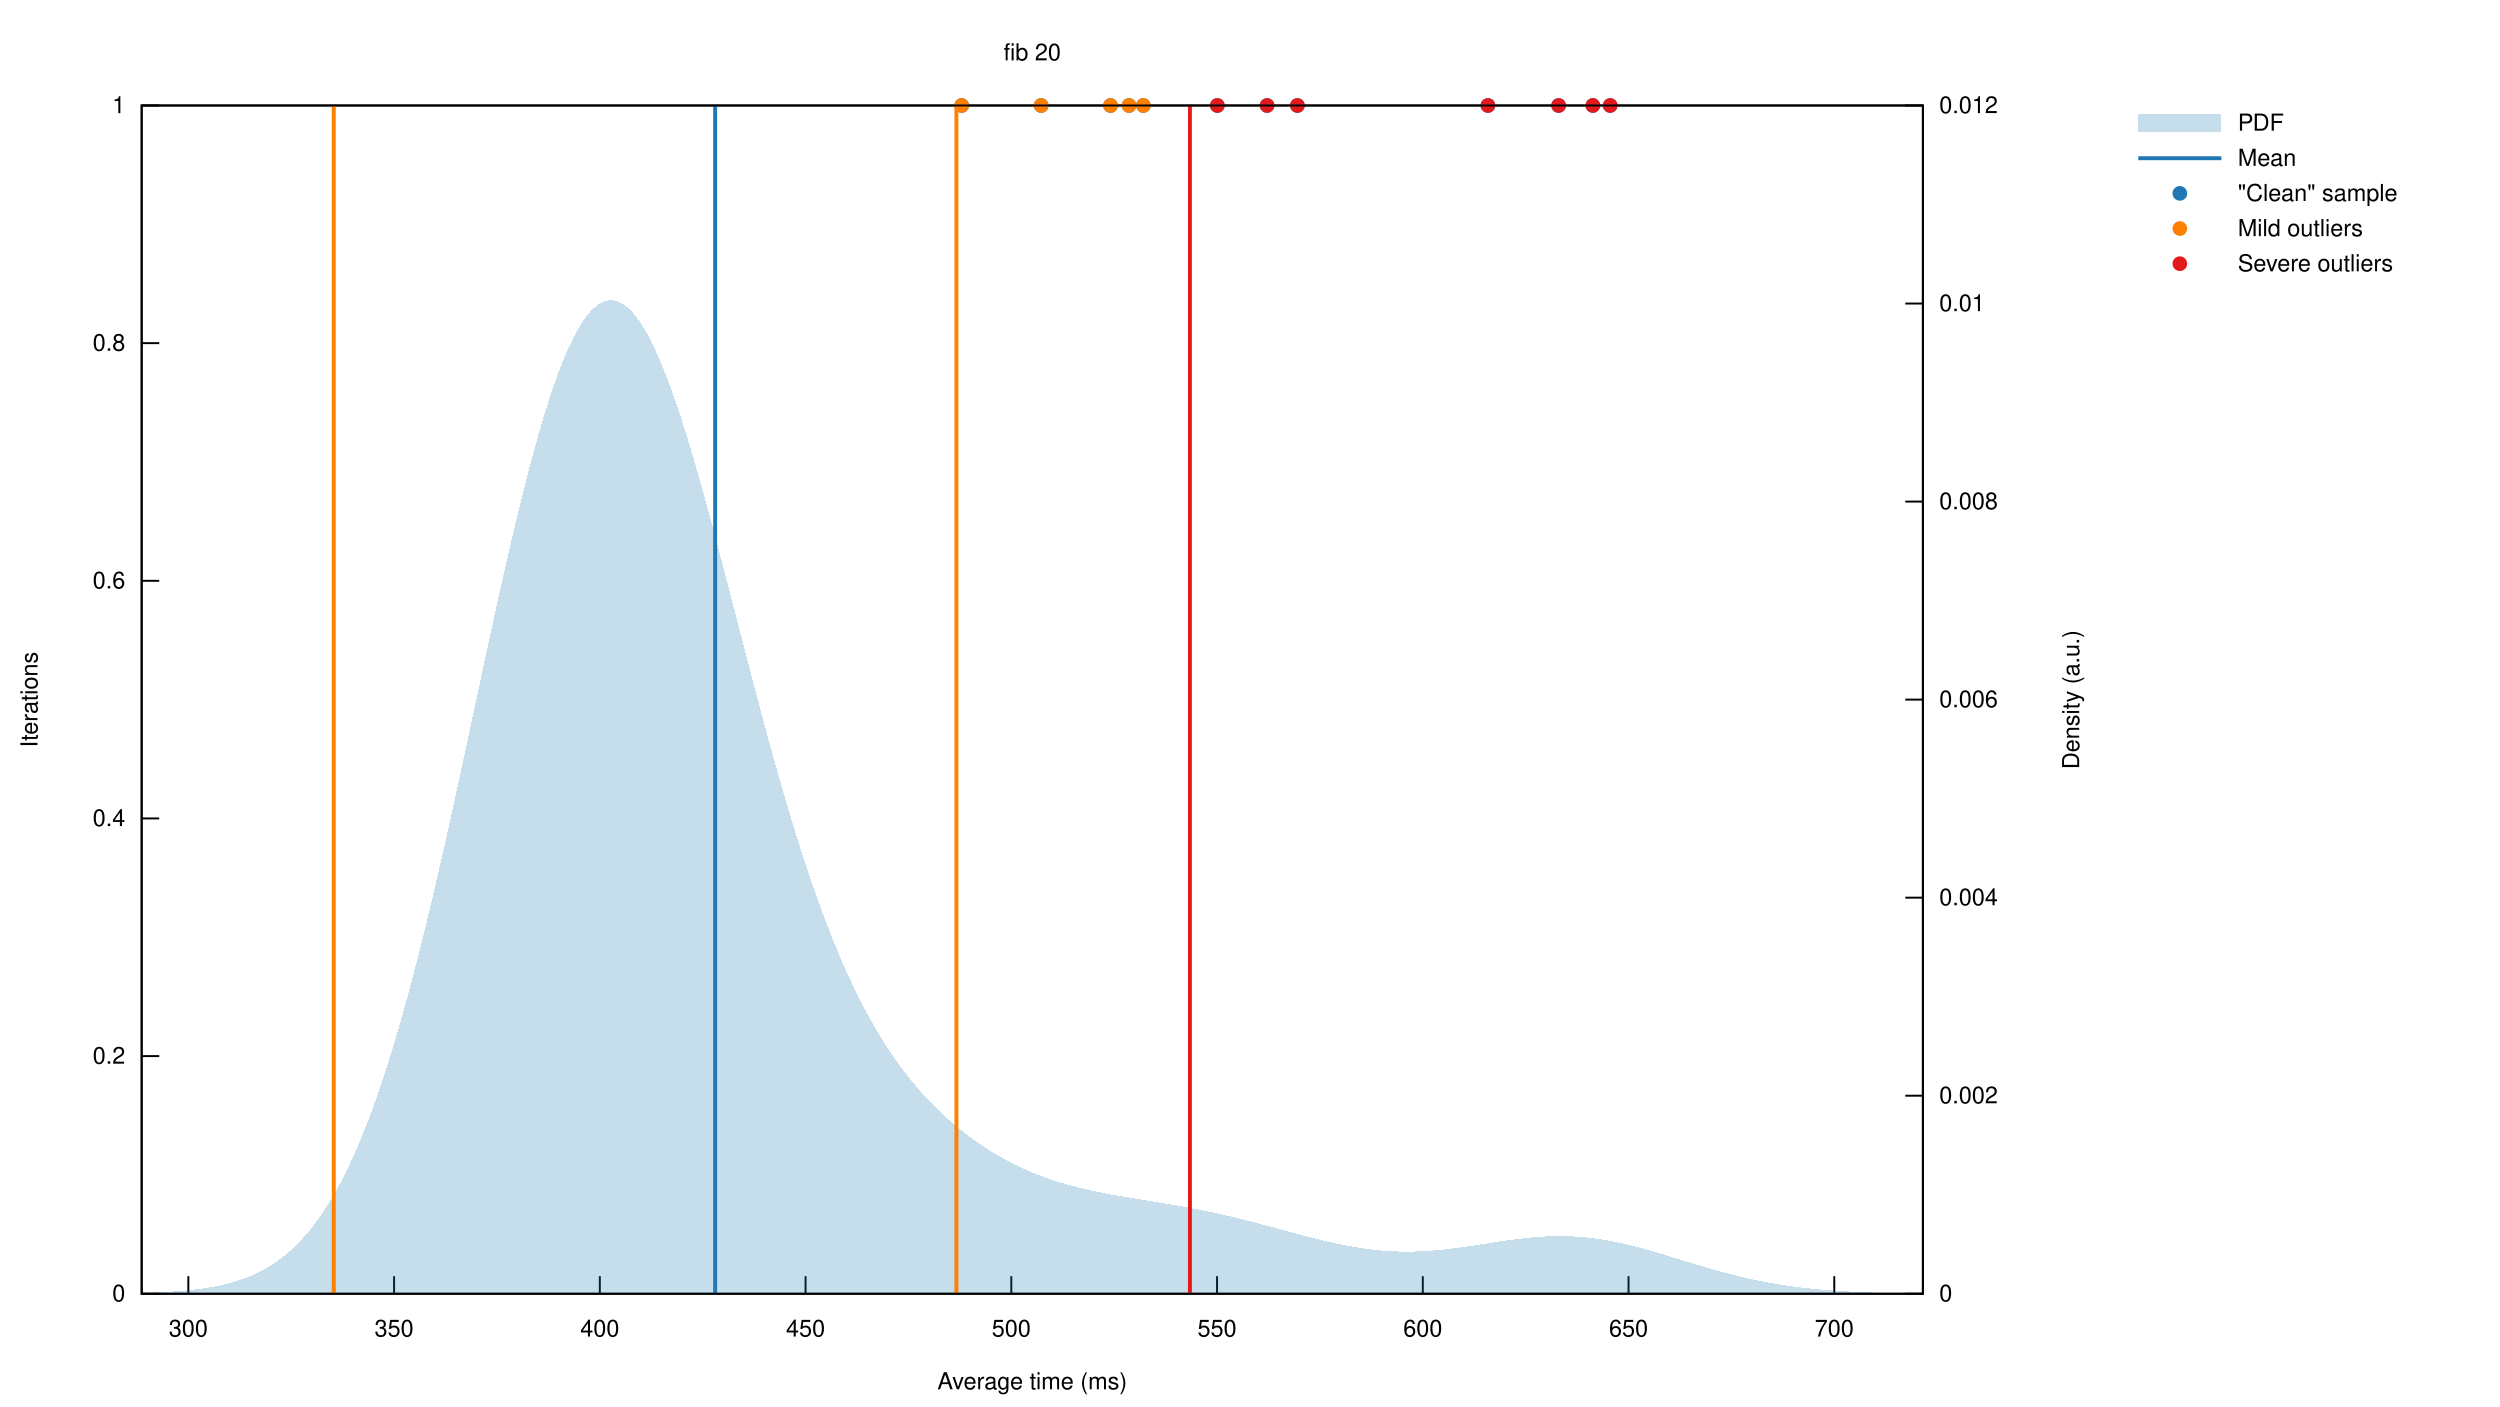
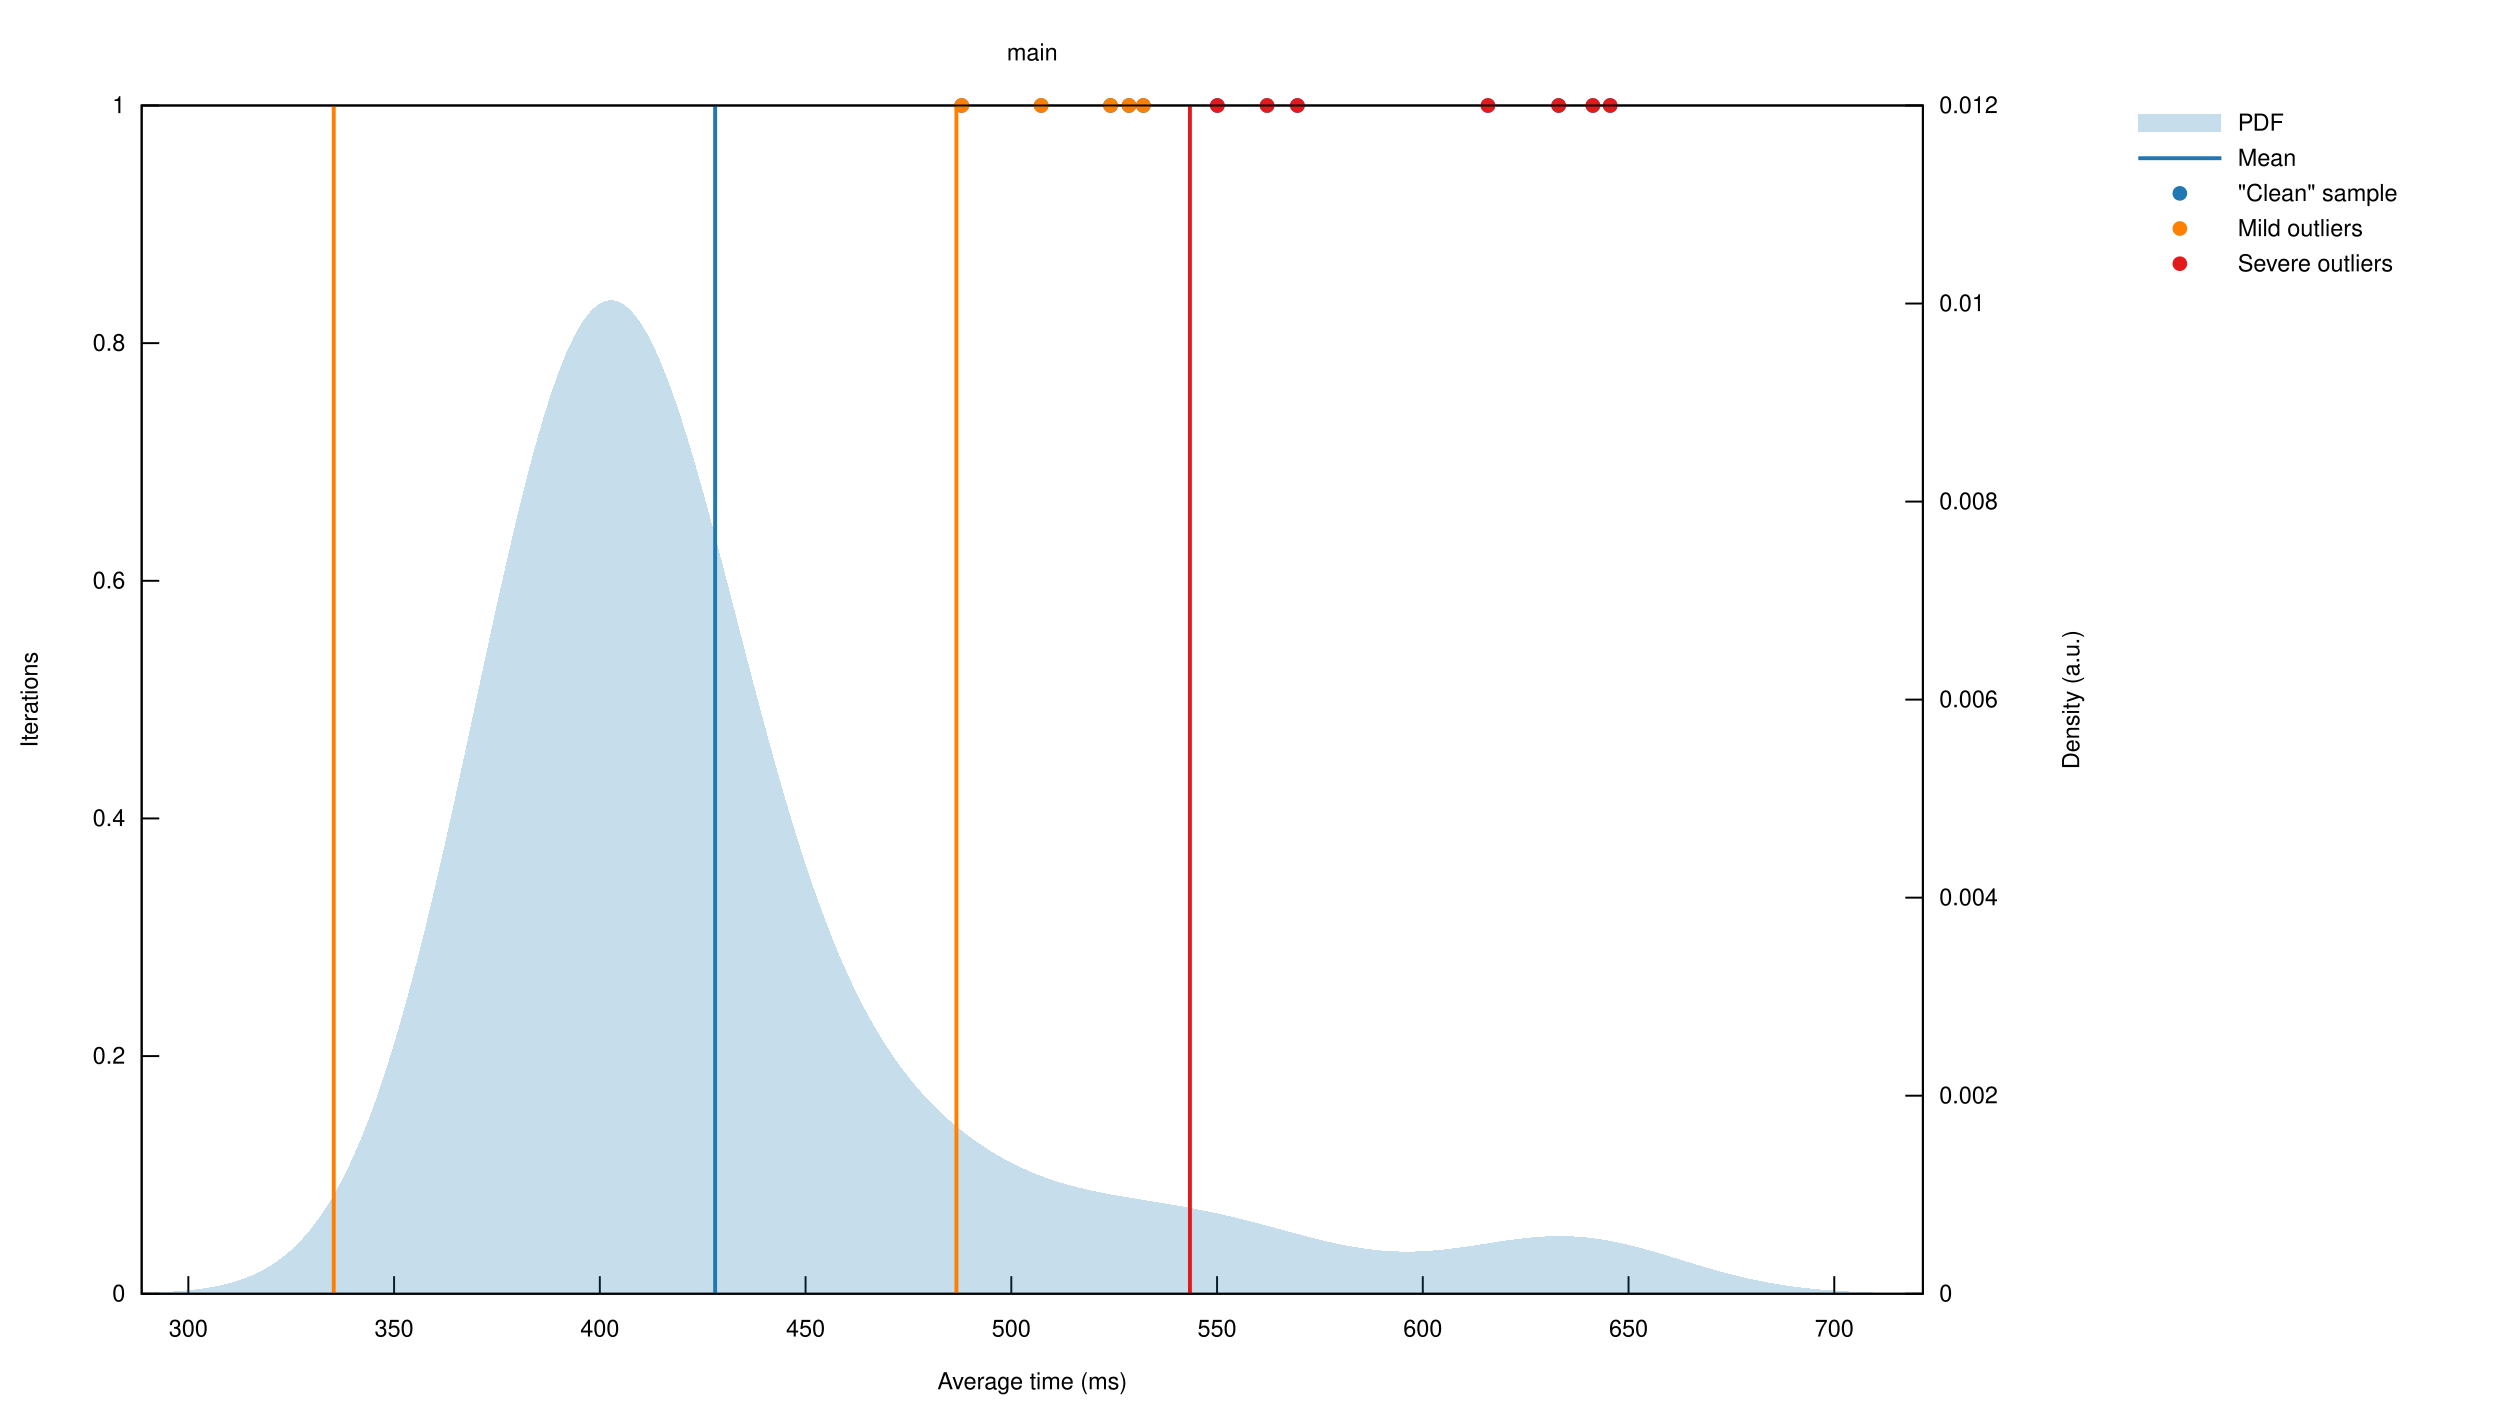
<svg xmlns="http://www.w3.org/2000/svg" xmlns:xlink="http://www.w3.org/1999/xlink" viewBox="0 0 1280 720">
  <g id="gnuplot_canvas">
    <rect x="0" y="0" width="1280" height="720" fill="none" />
    <defs>
      <circle id="gpDot" r="0.5" stroke-width="0.5" stroke="currentColor" />
      <path id="gpPt0" stroke-width="0.222" stroke="currentColor" d="M-1,0 h2 M0,-1 v2" />
      <path id="gpPt1" stroke-width="0.222" stroke="currentColor" d="M-1,-1 L1,1 M1,-1 L-1,1" />
      <path id="gpPt2" stroke-width="0.222" stroke="currentColor" d="M-1,0 L1,0 M0,-1 L0,1 M-1,-1 L1,1 M-1,1 L1,-1" />
      <rect id="gpPt3" stroke-width="0.222" stroke="currentColor" x="-1" y="-1" width="2" height="2" />
      <rect id="gpPt4" stroke-width="0.222" stroke="currentColor" fill="currentColor" x="-1" y="-1" width="2" height="2" />
      <circle id="gpPt5" stroke-width="0.222" stroke="currentColor" cx="0" cy="0" r="1" />
      <use xlink:href="#gpPt5" id="gpPt6" fill="currentColor" stroke="none" />
      <path id="gpPt7" stroke-width="0.222" stroke="currentColor" d="M0,-1.33 L-1.33,0.67 L1.33,0.67 z" />
      <use xlink:href="#gpPt7" id="gpPt8" fill="currentColor" stroke="none" />
      <use xlink:href="#gpPt7" id="gpPt9" stroke="currentColor" transform="rotate(180)" />
      <use xlink:href="#gpPt9" id="gpPt10" fill="currentColor" stroke="none" />
      <use xlink:href="#gpPt3" id="gpPt11" stroke="currentColor" transform="rotate(45)" />
      <use xlink:href="#gpPt11" id="gpPt12" fill="currentColor" stroke="none" />
      <path id="gpPt13" stroke-width="0.222" stroke="currentColor" d="M0,1.330 L1.265,0.411 L0.782,-1.067 L-0.782,-1.076 L-1.265,0.411 z" />
      <use xlink:href="#gpPt13" id="gpPt14" fill="currentColor" stroke="none" />
      <filter id="textbox" filterUnits="objectBoundingBox" x="0" y="0" height="1" width="1">
        <feFlood flood-color="white" flood-opacity="1" result="bgnd" />
        <feComposite in="SourceGraphic" in2="bgnd" operator="atop" />
      </filter>
      <filter id="greybox" filterUnits="objectBoundingBox" x="0" y="0" height="1" width="1">
        <feFlood flood-color="lightgrey" flood-opacity="1" result="grey" />
        <feComposite in="SourceGraphic" in2="grey" operator="atop" />
      </filter>
    </defs>
    <g fill="none" color="white" stroke="currentColor" stroke-width="1.00" stroke-linecap="butt" stroke-linejoin="miter">
</g>
    <g fill="none" color="black" stroke="currentColor" stroke-width="1.00" stroke-linecap="butt" stroke-linejoin="miter">
      <path stroke="black" d="M72.53,662.40 L81.53,662.40  " />
      <g transform="translate(64.14,666.30)" stroke="none" fill="black" font-family="Helvetica" font-size="12.00" text-anchor="end">
        <text>
          <tspan font-family="Helvetica"> 0</tspan>
        </text>
      </g>
    </g>
    <g fill="none" color="black" stroke="currentColor" stroke-width="1.00" stroke-linecap="butt" stroke-linejoin="miter">
      <path stroke="black" d="M72.53,540.72 L81.53,540.72  " />
      <g transform="translate(64.14,544.62)" stroke="none" fill="black" font-family="Helvetica" font-size="12.00" text-anchor="end">
        <text>
          <tspan font-family="Helvetica"> 0.2</tspan>
        </text>
      </g>
    </g>
    <g fill="none" color="black" stroke="currentColor" stroke-width="1.00" stroke-linecap="butt" stroke-linejoin="miter">
      <path stroke="black" d="M72.53,419.04 L81.53,419.04  " />
      <g transform="translate(64.14,422.94)" stroke="none" fill="black" font-family="Helvetica" font-size="12.00" text-anchor="end">
        <text>
          <tspan font-family="Helvetica"> 0.4</tspan>
        </text>
      </g>
    </g>
    <g fill="none" color="black" stroke="currentColor" stroke-width="1.00" stroke-linecap="butt" stroke-linejoin="miter">
      <path stroke="black" d="M72.53,297.37 L81.53,297.37  " />
      <g transform="translate(64.14,301.27)" stroke="none" fill="black" font-family="Helvetica" font-size="12.00" text-anchor="end">
        <text>
          <tspan font-family="Helvetica"> 0.6</tspan>
        </text>
      </g>
    </g>
    <g fill="none" color="black" stroke="currentColor" stroke-width="1.00" stroke-linecap="butt" stroke-linejoin="miter">
      <path stroke="black" d="M72.53,175.69 L81.53,175.69  " />
      <g transform="translate(64.14,179.59)" stroke="none" fill="black" font-family="Helvetica" font-size="12.00" text-anchor="end">
        <text>
          <tspan font-family="Helvetica"> 0.8</tspan>
        </text>
      </g>
    </g>
    <g fill="none" color="black" stroke="currentColor" stroke-width="1.00" stroke-linecap="butt" stroke-linejoin="miter">
      <path stroke="black" d="M72.53,54.01 L81.53,54.01  " />
      <g transform="translate(64.14,57.91)" stroke="none" fill="black" font-family="Helvetica" font-size="12.00" text-anchor="end">
        <text>
          <tspan font-family="Helvetica"> 1</tspan>
        </text>
      </g>
    </g>
    <g fill="none" color="black" stroke="currentColor" stroke-width="1.00" stroke-linecap="butt" stroke-linejoin="miter">
      <path stroke="black" d="M96.43,662.40 L96.43,653.40  " />
      <g transform="translate(96.43,684.30)" stroke="none" fill="black" font-family="Helvetica" font-size="12.00" text-anchor="middle">
        <text>
          <tspan font-family="Helvetica"> 300</tspan>
        </text>
      </g>
    </g>
    <g fill="none" color="black" stroke="currentColor" stroke-width="1.00" stroke-linecap="butt" stroke-linejoin="miter">
      <path stroke="black" d="M201.77,662.40 L201.77,653.40  " />
      <g transform="translate(201.77,684.30)" stroke="none" fill="black" font-family="Helvetica" font-size="12.00" text-anchor="middle">
        <text>
          <tspan font-family="Helvetica"> 350</tspan>
        </text>
      </g>
    </g>
    <g fill="none" color="black" stroke="currentColor" stroke-width="1.00" stroke-linecap="butt" stroke-linejoin="miter">
      <path stroke="black" d="M307.11,662.40 L307.11,653.40  " />
      <g transform="translate(307.11,684.30)" stroke="none" fill="black" font-family="Helvetica" font-size="12.00" text-anchor="middle">
        <text>
          <tspan font-family="Helvetica"> 400</tspan>
        </text>
      </g>
    </g>
    <g fill="none" color="black" stroke="currentColor" stroke-width="1.00" stroke-linecap="butt" stroke-linejoin="miter">
      <path stroke="black" d="M412.45,662.40 L412.45,653.40  " />
      <g transform="translate(412.45,684.30)" stroke="none" fill="black" font-family="Helvetica" font-size="12.00" text-anchor="middle">
        <text>
          <tspan font-family="Helvetica"> 450</tspan>
        </text>
      </g>
    </g>
    <g fill="none" color="black" stroke="currentColor" stroke-width="1.00" stroke-linecap="butt" stroke-linejoin="miter">
      <path stroke="black" d="M517.79,662.40 L517.79,653.40  " />
      <g transform="translate(517.79,684.30)" stroke="none" fill="black" font-family="Helvetica" font-size="12.00" text-anchor="middle">
        <text>
          <tspan font-family="Helvetica"> 500</tspan>
        </text>
      </g>
    </g>
    <g fill="none" color="black" stroke="currentColor" stroke-width="1.00" stroke-linecap="butt" stroke-linejoin="miter">
      <path stroke="black" d="M623.13,662.40 L623.13,653.40  " />
      <g transform="translate(623.13,684.30)" stroke="none" fill="black" font-family="Helvetica" font-size="12.00" text-anchor="middle">
        <text>
          <tspan font-family="Helvetica"> 550</tspan>
        </text>
      </g>
    </g>
    <g fill="none" color="black" stroke="currentColor" stroke-width="1.00" stroke-linecap="butt" stroke-linejoin="miter">
      <path stroke="black" d="M728.47,662.40 L728.47,653.40  " />
      <g transform="translate(728.47,684.30)" stroke="none" fill="black" font-family="Helvetica" font-size="12.00" text-anchor="middle">
        <text>
          <tspan font-family="Helvetica"> 600</tspan>
        </text>
      </g>
    </g>
    <g fill="none" color="black" stroke="currentColor" stroke-width="1.00" stroke-linecap="butt" stroke-linejoin="miter">
      <path stroke="black" d="M833.81,662.40 L833.81,653.40  " />
      <g transform="translate(833.81,684.30)" stroke="none" fill="black" font-family="Helvetica" font-size="12.00" text-anchor="middle">
        <text>
          <tspan font-family="Helvetica"> 650</tspan>
        </text>
      </g>
    </g>
    <g fill="none" color="black" stroke="currentColor" stroke-width="1.00" stroke-linecap="butt" stroke-linejoin="miter">
      <path stroke="black" d="M939.15,662.40 L939.15,653.40  " />
      <g transform="translate(939.15,684.30)" stroke="none" fill="black" font-family="Helvetica" font-size="12.00" text-anchor="middle">
        <text>
          <tspan font-family="Helvetica"> 700</tspan>
        </text>
      </g>
    </g>
    <g fill="none" color="black" stroke="currentColor" stroke-width="1.00" stroke-linecap="butt" stroke-linejoin="miter">
      <path stroke="black" d="M984.51,662.40 L975.51,662.40  " />
      <g transform="translate(992.90,666.30)" stroke="none" fill="black" font-family="Helvetica" font-size="12.00" text-anchor="start">
        <text>
          <tspan font-family="Helvetica"> 0</tspan>
        </text>
      </g>
    </g>
    <g fill="none" color="black" stroke="currentColor" stroke-width="1.00" stroke-linecap="butt" stroke-linejoin="miter">
      <path stroke="black" d="M984.51,561.00 L975.51,561.00  " />
      <g transform="translate(992.90,564.90)" stroke="none" fill="black" font-family="Helvetica" font-size="12.00" text-anchor="start">
        <text>
          <tspan font-family="Helvetica"> 0.002</tspan>
        </text>
      </g>
    </g>
    <g fill="none" color="black" stroke="currentColor" stroke-width="1.00" stroke-linecap="butt" stroke-linejoin="miter">
      <path stroke="black" d="M984.51,459.60 L975.51,459.60  " />
      <g transform="translate(992.90,463.50)" stroke="none" fill="black" font-family="Helvetica" font-size="12.00" text-anchor="start">
        <text>
          <tspan font-family="Helvetica"> 0.004</tspan>
        </text>
      </g>
    </g>
    <g fill="none" color="black" stroke="currentColor" stroke-width="1.00" stroke-linecap="butt" stroke-linejoin="miter">
      <path stroke="black" d="M984.51,358.20 L975.51,358.20  " />
      <g transform="translate(992.90,362.10)" stroke="none" fill="black" font-family="Helvetica" font-size="12.00" text-anchor="start">
        <text>
          <tspan font-family="Helvetica"> 0.006</tspan>
        </text>
      </g>
    </g>
    <g fill="none" color="black" stroke="currentColor" stroke-width="1.00" stroke-linecap="butt" stroke-linejoin="miter">
      <path stroke="black" d="M984.51,256.81 L975.51,256.81  " />
      <g transform="translate(992.90,260.71)" stroke="none" fill="black" font-family="Helvetica" font-size="12.00" text-anchor="start">
        <text>
          <tspan font-family="Helvetica"> 0.008</tspan>
        </text>
      </g>
    </g>
    <g fill="none" color="black" stroke="currentColor" stroke-width="1.00" stroke-linecap="butt" stroke-linejoin="miter">
      <path stroke="black" d="M984.51,155.41 L975.51,155.41  " />
      <g transform="translate(992.90,159.31)" stroke="none" fill="black" font-family="Helvetica" font-size="12.00" text-anchor="start">
        <text>
          <tspan font-family="Helvetica"> 0.01</tspan>
        </text>
      </g>
    </g>
    <g fill="none" color="black" stroke="currentColor" stroke-width="1.00" stroke-linecap="butt" stroke-linejoin="miter">
      <path stroke="black" d="M984.51,54.01 L975.51,54.01  " />
      <g transform="translate(992.90,57.91)" stroke="none" fill="black" font-family="Helvetica" font-size="12.00" text-anchor="start">
        <text>
          <tspan font-family="Helvetica"> 0.012</tspan>
        </text>
      </g>
    </g>
    <g fill="none" color="black" stroke="currentColor" stroke-width="1.00" stroke-linecap="butt" stroke-linejoin="miter">
</g>
    <g fill="none" color="black" stroke="currentColor" stroke-width="1.00" stroke-linecap="butt" stroke-linejoin="miter">
      <path stroke="black" d="M72.53,54.01 L72.53,662.40 L984.51,662.40 L984.51,54.01 L72.53,54.01 Z  " />
    </g>
    <g fill="none" color="black" stroke="currentColor" stroke-width="1.00" stroke-linecap="butt" stroke-linejoin="miter">
      <g transform="translate(19.18,358.21) rotate(270)" stroke="none" fill="black" font-family="Helvetica" font-size="12.00" text-anchor="middle">
        <text>
          <tspan font-family="Helvetica">Iterations</tspan>
        </text>
      </g>
    </g>
    <g fill="none" color="black" stroke="currentColor" stroke-width="1.00" stroke-linecap="butt" stroke-linejoin="miter">
      <g transform="translate(1064.53,358.21) rotate(270)" stroke="none" fill="black" font-family="Helvetica" font-size="12.00" text-anchor="middle">
        <text>
          <tspan font-family="Helvetica">Density (a.u.)</tspan>
        </text>
      </g>
    </g>
    <g fill="none" color="black" stroke="currentColor" stroke-width="1.00" stroke-linecap="butt" stroke-linejoin="miter">
      <g transform="translate(528.52,711.30)" stroke="none" fill="black" font-family="Helvetica" font-size="12.00" text-anchor="middle">
        <text>
          <tspan font-family="Helvetica">Average time (ms)</tspan>
        </text>
      </g>
    </g>
    <g fill="none" color="black" stroke="currentColor" stroke-width="1.00" stroke-linecap="butt" stroke-linejoin="miter">
</g>
    <g id="gnuplot_plot_1">
      <g fill="none" color="black" stroke="currentColor" stroke-width="1.00" stroke-linecap="butt" stroke-linejoin="miter">
        <g transform="translate(1145.75,66.91)" stroke="none" fill="black" font-family="Helvetica" font-size="12.00" text-anchor="start">
          <text>
            <tspan font-family="Helvetica">PDF</tspan>
          </text>
        </g>
      </g>
      <g fill="none" color="black" stroke="currentColor" stroke-width="1.00" stroke-linecap="butt" stroke-linejoin="miter">
        <g stroke="none" shape-rendering="crispEdges">
          <polygon fill="rgb( 31, 120, 180)" fill-opacity="0.25" points="1094.80,67.51 1137.36,67.51 1137.36,58.51 1094.80,58.51 " />
          <polygon fill="rgb( 31, 120, 180)" fill-opacity="0.25" points="72.53,661.97 74.36,661.92 76.19,661.86 78.01,661.80 79.84,661.72 81.67,661.64 83.50,661.56 85.32,661.46 87.15,661.35 88.98,661.23 90.81,661.10 92.63,660.96 94.46,660.80 96.29,660.63 98.12,660.44 99.94,660.23 101.77,660.00 103.60,659.76 105.43,659.48 107.25,659.19 109.08,658.87 110.91,658.51 112.74,658.13 114.57,657.72 116.39,657.27 118.22,656.78 120.05,656.25 121.88,655.68 123.70,655.07 125.53,654.40 127.36,653.68 129.19,652.91 131.01,652.08 132.84,651.19 134.67,650.23 136.50,649.21 138.32,648.11 140.15,646.93 141.98,645.68 143.81,644.34 145.63,642.91 147.46,641.39 149.29,639.77 151.12,638.05 152.95,636.22 154.77,634.29 156.60,632.24 158.43,630.07 160.26,627.77 162.08,625.35 163.91,622.80 165.74,620.11 167.57,617.28 169.39,614.31 171.22,611.18 173.05,607.91 174.88,604.48 176.70,600.89 178.53,597.14 180.36,593.22 182.19,589.13 184.01,584.87 185.84,580.44 187.67,575.83 189.50,571.05 191.32,566.09 193.15,560.95 194.98,555.63 196.81,550.14 198.64,544.46 200.46,538.61 202.29,532.58 204.12,526.37 205.95,519.99 207.77,513.45 209.60,506.74 211.43,499.86 213.26,492.83 215.08,485.65 216.91,478.32 218.74,470.85 220.57,463.24 222.39,455.51 224.22,447.65 226.05,439.69 227.88,431.62 229.70,423.46 231.53,415.22 233.36,406.90 235.19,398.52 237.02,390.09 238.84,381.62 240.67,373.12 242.50,364.60 244.33,356.08 246.15,347.57 247.98,339.08 249.81,330.62 251.64,322.22 253.46,313.87 255.29,305.60 257.12,297.43 258.95,289.35 260.77,281.39 262.60,273.56 264.43,265.88 266.26,258.35 268.08,251.00 269.91,243.83 271.74,236.85 273.57,230.09 275.40,223.55 277.22,217.24 279.05,211.18 280.88,205.37 282.71,199.83 284.53,194.57 286.36,189.59 288.19,184.91 290.02,180.53 291.84,176.47 293.67,172.72 295.50,169.29 297.33,166.20 299.15,163.44 300.98,161.02 302.81,158.94 304.64,157.20 306.46,155.82 308.29,154.78 310.12,154.09 311.95,153.75 313.78,153.76 315.60,154.12 317.43,154.81 319.26,155.85 321.09,157.22 322.91,158.93 324.74,160.96 326.57,163.31 328.40,165.97 330.22,168.94 332.05,172.20 333.88,175.76 335.71,179.59 337.53,183.70 339.36,188.06 341.19,192.68 343.02,197.53 344.84,202.61 346.67,207.91 348.50,213.41 350.33,219.11 352.16,224.98 353.98,231.02 355.81,237.22 357.64,243.56 359.47,250.02 361.29,256.60 363.12,263.29 364.95,270.07 366.78,276.92 368.60,283.84 370.43,290.82 372.26,297.83 374.09,304.88 375.91,311.94 377.74,319.01 379.57,326.07 381.40,333.12 383.22,340.14 385.05,347.13 386.88,354.08 388.71,360.97 390.54,367.79 392.36,374.55 394.19,381.24 396.02,387.83 397.85,394.34 399.67,400.75 401.50,407.06 403.33,413.26 405.16,419.34 406.98,425.32 408.81,431.17 410.64,436.90 412.47,442.50 414.29,447.98 416.12,453.33 417.95,458.55 419.78,463.63 421.60,468.59 423.43,473.41 425.26,478.10 427.09,482.67 428.91,487.10 430.74,491.40 432.57,495.58 434.40,499.63 436.23,503.56 438.05,507.37 439.88,511.06 441.71,514.63 443.54,518.09 445.36,521.44 447.19,524.68 449.02,527.82 450.85,530.85 452.67,533.79 454.50,536.63 456.33,539.38 458.16,542.04 459.98,544.61 461.81,547.10 463.64,549.51 465.47,551.84 467.29,554.10 469.12,556.29 470.95,558.41 472.78,560.46 474.61,562.45 476.43,564.37 478.26,566.24 480.09,568.05 481.92,569.81 483.74,571.51 485.57,573.16 487.40,574.76 489.23,576.31 491.05,577.82 492.88,579.28 494.71,580.70 496.54,582.08 498.36,583.41 500.19,584.71 502.02,585.96 503.85,587.18 505.67,588.36 507.50,589.51 509.33,590.62 511.16,591.69 512.99,592.73 514.81,593.73 516.64,594.71 518.47,595.65 520.30,596.56 522.12,597.43 523.95,598.28 525.78,599.10 527.61,599.89 529.43,600.65 531.26,601.38 533.09,602.08 534.92,602.76 536.74,603.41 538.57,604.04 540.40,604.64 542.23,605.22 544.05,605.78 545.88,606.32 547.71,606.83 549.54,607.32 551.37,607.80 553.19,608.25 555.02,608.69 556.85,609.12 558.68,609.52 560.50,609.92 562.33,610.30 564.16,610.66 565.99,611.02 567.81,611.37 569.64,611.70 571.47,612.03 573.30,612.35 575.12,612.66 576.95,612.97 578.78,613.28 580.61,613.58 582.43,613.88 584.26,614.17 586.09,614.47 587.92,614.76 589.75,615.06 591.57,615.35 593.40,615.65 595.23,615.95 597.06,616.26 598.88,616.57 600.71,616.88 602.54,617.20 604.37,617.52 606.19,617.86 608.02,618.19 609.85,618.54 611.68,618.89 613.50,619.24 615.33,619.61 617.16,619.98 618.99,620.36 620.81,620.75 622.64,621.15 624.47,621.55 626.30,621.96 628.13,622.39 629.95,622.81 631.78,623.25 633.61,623.69 635.44,624.14 637.26,624.60 639.09,625.06 640.92,625.53 642.75,626.00 644.57,626.48 646.40,626.96 648.23,627.45 650.06,627.94 651.88,628.43 653.71,628.92 655.54,629.42 657.37,629.91 659.19,630.41 661.02,630.90 662.85,631.39 664.68,631.88 666.50,632.37 668.33,632.85 670.16,633.32 671.99,633.79 673.82,634.25 675.64,634.70 677.47,635.14 679.30,635.57 681.13,635.99 682.95,636.40 684.78,636.79 686.61,637.17 688.44,637.54 690.26,637.89 692.09,638.22 693.92,638.54 695.75,638.83 697.57,639.11 699.40,639.37 701.23,639.61 703.06,639.83 704.88,640.03 706.71,640.20 708.54,640.36 710.37,640.49 712.20,640.60 714.02,640.69 715.85,640.76 717.68,640.80 719.51,640.82 721.33,640.82 723.16,640.80 724.99,640.76 726.82,640.69 728.64,640.61 730.47,640.50 732.30,640.38 734.13,640.24 735.95,640.08 737.78,639.90 739.61,639.71 741.44,639.50 743.26,639.28 745.09,639.05 746.92,638.81 748.75,638.55 750.58,638.29 752.40,638.02 754.23,637.74 756.06,637.46 757.89,637.18 759.71,636.89 761.54,636.60 763.37,636.31 765.20,636.03 767.02,635.75 768.85,635.48 770.68,635.21 772.51,634.95 774.33,634.70 776.16,634.46 777.99,634.24 779.82,634.02 781.64,633.83 783.47,633.64 785.30,633.48 787.13,633.33 788.96,633.21 790.78,633.10 792.61,633.02 794.44,632.95 796.27,632.91 798.09,632.89 799.92,632.90 801.75,632.93 803.58,632.98 805.40,633.06 807.23,633.16 809.06,633.29 810.89,633.44 812.71,633.62 814.54,633.82 816.37,634.05 818.20,634.30 820.02,634.58 821.85,634.87 823.68,635.19 825.51,635.54 827.34,635.90 829.16,636.28 830.99,636.68 832.82,637.11 834.65,637.54 836.47,638.00 838.30,638.47 840.13,638.95 841.96,639.45 843.78,639.96 845.61,640.48 847.44,641.01 849.27,641.55 851.09,642.09 852.92,642.64 854.75,643.20 856.58,643.76 858.40,644.32 860.23,644.88 862.06,645.45 863.89,646.01 865.72,646.57 867.54,647.12 869.37,647.68 871.20,648.23 873.03,648.77 874.85,649.30 876.68,649.83 878.51,650.35 880.34,650.86 882.16,651.36 883.99,651.85 885.82,652.32 887.65,652.79 889.47,653.25 891.30,653.69 893.13,654.12 894.96,654.54 896.78,654.94 898.61,655.33 900.44,655.71 902.27,656.08 904.09,656.43 905.92,656.77 907.75,657.09 909.58,657.40 911.41,657.70 913.23,657.99 915.06,658.26 916.89,658.52 918.72,658.77 920.54,659.00 922.37,659.23 924.20,659.44 926.03,659.64 927.85,659.83 929.68,660.01 931.51,660.18 933.34,660.34 935.16,660.49 936.99,660.63 938.82,660.77 940.65,660.89 942.47,661.01 944.30,661.12 946.13,661.22 947.96,661.31 949.79,661.40 951.61,661.48 953.44,661.56 955.27,661.63 957.10,661.70 958.92,661.76 960.75,661.81 962.58,661.87 964.41,661.91 966.23,661.96 968.06,662.00 969.89,662.04 971.72,662.07 973.54,662.10 975.37,662.13 977.20,662.16 979.03,662.18 980.85,662.20 982.68,662.22 984.51,662.24 984.51,662.40 982.68,662.40 980.85,662.40 979.03,662.40 977.20,662.40 975.37,662.40 973.54,662.40 971.72,662.40 969.89,662.40 968.06,662.40 966.23,662.40 964.41,662.40 962.58,662.40 960.75,662.40 958.92,662.40 957.10,662.40 955.27,662.40 953.44,662.40 951.61,662.40 949.79,662.40 947.96,662.40 946.13,662.40 944.30,662.40 942.47,662.40 940.65,662.40 938.82,662.40 936.99,662.40 935.16,662.40 933.34,662.40 931.51,662.40 929.68,662.40 927.85,662.40 926.03,662.40 924.20,662.40 922.37,662.40 920.54,662.40 918.72,662.40 916.89,662.40 915.06,662.40 913.23,662.40 911.41,662.40 909.58,662.40 907.75,662.40 905.92,662.40 904.09,662.40 902.27,662.40 900.44,662.40 898.61,662.40 896.78,662.40 894.96,662.40 893.13,662.40 891.30,662.40 889.47,662.40 887.65,662.40 885.82,662.40 883.99,662.40 882.16,662.40 880.34,662.40 878.51,662.40 876.68,662.40 874.85,662.40 873.03,662.40 871.20,662.40 869.37,662.40 867.54,662.40 865.72,662.40 863.89,662.40 862.06,662.40 860.23,662.40 858.40,662.40 856.58,662.40 854.75,662.40 852.92,662.40 851.09,662.40 849.27,662.40 847.44,662.40 845.61,662.40 843.78,662.40 841.96,662.40 840.13,662.40 838.30,662.40 836.47,662.40 834.65,662.40 832.82,662.40 830.99,662.40 829.16,662.40 827.34,662.40 825.51,662.40 823.68,662.40 821.85,662.40 820.02,662.40 818.20,662.40 816.37,662.40 814.54,662.40 812.71,662.40 810.89,662.40 809.06,662.40 807.23,662.40 805.40,662.40 803.58,662.40 801.75,662.40 799.92,662.40 798.09,662.40 796.27,662.40 794.44,662.40 792.61,662.40 790.78,662.40 788.96,662.40 787.13,662.40 785.30,662.40 783.47,662.40 781.64,662.40 779.82,662.40 777.99,662.40 776.16,662.40 774.33,662.40 772.51,662.40 770.68,662.40 768.85,662.40 767.02,662.40 765.20,662.40 763.37,662.40 761.54,662.40 759.71,662.40 757.89,662.40 756.06,662.40 754.23,662.40 752.40,662.40 750.58,662.40 748.75,662.40 746.92,662.40 745.09,662.40 743.26,662.40 741.44,662.40 739.61,662.40 737.78,662.40 735.95,662.40 734.13,662.40 732.30,662.40 730.47,662.40 728.64,662.40 726.82,662.40 724.99,662.40 723.16,662.40 721.33,662.40 719.51,662.40 717.68,662.40 715.85,662.40 714.02,662.40 712.20,662.40 710.37,662.40 708.54,662.40 706.71,662.40 704.88,662.40 703.06,662.40 701.23,662.40 699.40,662.40 697.57,662.40 695.75,662.40 693.92,662.40 692.09,662.40 690.26,662.40 688.44,662.40 686.61,662.40 684.78,662.40 682.95,662.40 681.13,662.40 679.30,662.40 677.47,662.40 675.64,662.40 673.82,662.40 671.99,662.40 670.16,662.40 668.33,662.40 666.50,662.40 664.68,662.40 662.85,662.40 661.02,662.40 659.19,662.40 657.37,662.40 655.54,662.40 653.71,662.40 651.88,662.40 650.06,662.40 648.23,662.40 646.40,662.40 644.57,662.40 642.75,662.40 640.92,662.40 639.09,662.40 637.26,662.40 635.44,662.40 633.61,662.40 631.78,662.40 629.95,662.40 628.13,662.40 626.30,662.40 624.47,662.40 622.64,662.40 620.81,662.40 618.99,662.40 617.16,662.40 615.33,662.40 613.50,662.40 611.68,662.40 609.85,662.40 608.02,662.40 606.19,662.40 604.37,662.40 602.54,662.40 600.71,662.40 598.88,662.40 597.06,662.40 595.23,662.40 593.40,662.40 591.57,662.40 589.75,662.40 587.92,662.40 586.09,662.40 584.26,662.40 582.43,662.40 580.61,662.40 578.78,662.40 576.95,662.40 575.12,662.40 573.30,662.40 571.47,662.40 569.64,662.40 567.81,662.40 565.99,662.40 564.16,662.40 562.33,662.40 560.50,662.40 558.68,662.40 556.85,662.40 555.02,662.40 553.19,662.40 551.37,662.40 549.54,662.40 547.71,662.40 545.88,662.40 544.05,662.40 542.23,662.40 540.40,662.40 538.57,662.40 536.74,662.40 534.92,662.40 533.09,662.40 531.26,662.40 529.43,662.40 527.61,662.40 525.78,662.40 523.95,662.40 522.12,662.40 520.30,662.40 518.47,662.40 516.64,662.40 514.81,662.40 512.99,662.40 511.16,662.40 509.33,662.40 507.50,662.40 505.67,662.40 503.85,662.40 502.02,662.40 500.19,662.40 498.36,662.40 496.54,662.40 494.71,662.40 492.88,662.40 491.05,662.40 489.23,662.40 487.40,662.40 485.57,662.40 483.74,662.40 481.92,662.40 480.09,662.40 478.26,662.40 476.43,662.40 474.61,662.40 472.78,662.40 470.95,662.40 469.12,662.40 467.29,662.40 465.47,662.40 463.64,662.40 461.81,662.40 459.98,662.40 458.16,662.40 456.33,662.40 454.50,662.40 452.67,662.40 450.85,662.40 449.02,662.40 447.19,662.40 445.36,662.40 443.54,662.40 441.71,662.40 439.88,662.40 438.05,662.40 436.23,662.40 434.40,662.40 432.57,662.40 430.74,662.40 428.91,662.40 427.09,662.40 425.26,662.40 423.43,662.40 421.60,662.40 419.78,662.40 417.95,662.40 416.12,662.40 414.29,662.40 412.47,662.40 410.64,662.40 408.81,662.40 406.98,662.40 405.16,662.40 403.33,662.40 401.50,662.40 399.67,662.40 397.85,662.40 396.02,662.40 394.19,662.40 392.36,662.40 390.54,662.40 388.71,662.40 386.88,662.40 385.05,662.40 383.22,662.40 381.40,662.40 379.57,662.40 377.74,662.40 375.91,662.40 374.09,662.40 372.26,662.40 370.43,662.40 368.60,662.40 366.78,662.40 364.95,662.40 363.12,662.40 361.29,662.40 359.47,662.40 357.64,662.40 355.81,662.40 353.98,662.40 352.16,662.40 350.33,662.40 348.50,662.40 346.67,662.40 344.84,662.40 343.02,662.40 341.19,662.40 339.36,662.40 337.53,662.40 335.71,662.40 333.88,662.40 332.05,662.40 330.22,662.40 328.40,662.40 326.57,662.40 324.74,662.40 322.91,662.40 321.09,662.40 319.26,662.40 317.43,662.40 315.60,662.40 313.78,662.40 311.95,662.40 310.12,662.40 308.29,662.40 306.46,662.40 304.64,662.40 302.81,662.40 300.98,662.40 299.15,662.40 297.33,662.40 295.50,662.40 293.67,662.40 291.84,662.40 290.02,662.40 288.19,662.40 286.36,662.40 284.53,662.40 282.71,662.40 280.88,662.40 279.05,662.40 277.22,662.40 275.40,662.40 273.57,662.40 271.74,662.40 269.91,662.40 268.08,662.40 266.26,662.40 264.43,662.40 262.60,662.40 260.77,662.40 258.95,662.40 257.12,662.40 255.29,662.40 253.46,662.40 251.64,662.40 249.81,662.40 247.98,662.40 246.15,662.40 244.33,662.40 242.50,662.40 240.67,662.40 238.84,662.40 237.02,662.40 235.19,662.40 233.36,662.40 231.53,662.40 229.70,662.40 227.88,662.40 226.05,662.40 224.22,662.40 222.39,662.40 220.57,662.40 218.74,662.40 216.91,662.40 215.08,662.40 213.26,662.40 211.43,662.40 209.60,662.40 207.77,662.40 205.95,662.40 204.12,662.40 202.29,662.40 200.46,662.40 198.64,662.40 196.81,662.40 194.98,662.40 193.15,662.40 191.32,662.40 189.50,662.40 187.67,662.40 185.84,662.40 184.01,662.40 182.19,662.40 180.36,662.40 178.53,662.40 176.70,662.40 174.88,662.40 173.05,662.40 171.22,662.40 169.39,662.40 167.57,662.40 165.74,662.40 163.91,662.40 162.08,662.40 160.26,662.40 158.43,662.40 156.60,662.40 154.77,662.40 152.95,662.40 151.12,662.40 149.29,662.40 147.46,662.40 145.63,662.40 143.81,662.40 141.98,662.40 140.15,662.40 138.32,662.40 136.50,662.40 134.67,662.40 132.84,662.40 131.01,662.40 129.19,662.40 127.36,662.40 125.53,662.40 123.70,662.40 121.88,662.40 120.05,662.40 118.22,662.40 116.39,662.40 114.57,662.40 112.74,662.40 110.91,662.40 109.08,662.40 107.25,662.40 105.43,662.40 103.60,662.40 101.77,662.40 99.94,662.40 98.12,662.40 96.29,662.40 94.46,662.40 92.63,662.40 90.81,662.40 88.98,662.40 87.15,662.40 85.32,662.40 83.50,662.40 81.67,662.40 79.84,662.40 78.01,662.40 76.19,662.40 74.36,662.40 72.53,662.40 " />
        </g>
      </g>
    </g>
    <g id="gnuplot_plot_2">
      <g fill="none" color="white" stroke="rgb( 31, 120, 180)" stroke-width="2.00" stroke-linecap="butt" stroke-linejoin="miter">
</g>
      <g fill="none" color="black" stroke="currentColor" stroke-width="2.00" stroke-linecap="butt" stroke-linejoin="miter">
        <g transform="translate(1145.75,84.91)" stroke="none" fill="black" font-family="Helvetica" font-size="12.00" text-anchor="start">
          <text>
            <tspan font-family="Helvetica">Mean</tspan>
          </text>
        </g>
      </g>
      <g fill="none" color="black" stroke="currentColor" stroke-width="2.00" stroke-linecap="butt" stroke-linejoin="miter">
        <path stroke="rgb( 31, 120, 180)" d="M1094.80,81.01 L1137.36,81.01 M366.15,662.40 L366.15,54.01  " />
      </g>
    </g>
    <g id="gnuplot_plot_3">
      <g fill="none" color="white" stroke="rgb( 31, 120, 180)" stroke-width="1.00" stroke-linecap="butt" stroke-linejoin="miter">
</g>
      <g fill="none" color="black" stroke="currentColor" stroke-width="1.00" stroke-linecap="butt" stroke-linejoin="miter">
        <g transform="translate(1145.75,102.91)" stroke="none" fill="black" font-family="Helvetica" font-size="12.00" text-anchor="start">
          <text>
            <tspan font-family="Helvetica">"Clean" sample</tspan>
          </text>
        </g>
      </g>
      <g fill="none" color="black" stroke="currentColor" stroke-width="1.00" stroke-linecap="butt" stroke-linejoin="miter">
        <use xlink:href="#gpPt6" transform="translate(815.55,54.01) scale(3.38)" color="rgb( 31, 120, 180)" />
        <use xlink:href="#gpPt6" transform="translate(664.27,54.01) scale(3.38)" color="rgb( 31, 120, 180)" />
        <use xlink:href="#gpPt6" transform="translate(648.74,54.01) scale(3.38)" color="rgb( 31, 120, 180)" />
        <use xlink:href="#gpPt6" transform="translate(761.82,54.01) scale(3.38)" color="rgb( 31, 120, 180)" />
        <use xlink:href="#gpPt6" transform="translate(568.59,54.01) scale(3.38)" color="rgb( 31, 120, 180)" />
        <use xlink:href="#gpPt6" transform="translate(798.01,54.01) scale(3.38)" color="rgb( 31, 120, 180)" />
        <use xlink:href="#gpPt6" transform="translate(623.28,54.01) scale(3.38)" color="rgb( 31, 120, 180)" />
        <use xlink:href="#gpPt6" transform="translate(578.04,54.01) scale(3.38)" color="rgb( 31, 120, 180)" />
        <use xlink:href="#gpPt6" transform="translate(585.39,54.01) scale(3.38)" color="rgb( 31, 120, 180)" />
        <use xlink:href="#gpPt6" transform="translate(533.07,54.01) scale(3.38)" color="rgb( 31, 120, 180)" />
        <use xlink:href="#gpPt6" transform="translate(492.37,54.01) scale(3.38)" color="rgb( 31, 120, 180)" />
        <use xlink:href="#gpPt6" transform="translate(824.41,54.01) scale(3.38)" color="rgb( 31, 120, 180)" />
        <use xlink:href="#gpPt6" transform="translate(1116.08,99.01) scale(3.38)" color="rgb( 31, 120, 180)" />
      </g>
    </g>
    <g id="gnuplot_plot_4">
      <g fill="none" color="black" stroke="currentColor" stroke-width="1.00" stroke-linecap="butt" stroke-linejoin="miter">
        <g transform="translate(1145.75,120.91)" stroke="none" fill="black" font-family="Helvetica" font-size="12.00" text-anchor="start">
          <text>
            <tspan font-family="Helvetica">Mild outliers</tspan>
          </text>
        </g>
      </g>
      <g fill="none" color="black" stroke="currentColor" stroke-width="1.00" stroke-linecap="butt" stroke-linejoin="miter">
        <use xlink:href="#gpPt6" transform="translate(568.59,54.01) scale(3.38)" color="rgb(255, 127,   0)" />
        <use xlink:href="#gpPt6" transform="translate(578.04,54.01) scale(3.38)" color="rgb(255, 127,   0)" />
        <use xlink:href="#gpPt6" transform="translate(585.39,54.01) scale(3.38)" color="rgb(255, 127,   0)" />
        <use xlink:href="#gpPt6" transform="translate(533.07,54.01) scale(3.38)" color="rgb(255, 127,   0)" />
        <use xlink:href="#gpPt6" transform="translate(492.37,54.01) scale(3.38)" color="rgb(255, 127,   0)" />
        <use xlink:href="#gpPt6" transform="translate(1116.08,117.01) scale(3.38)" color="rgb(255, 127,   0)" />
      </g>
    </g>
    <g id="gnuplot_plot_5">
      <g fill="none" color="black" stroke="currentColor" stroke-width="1.00" stroke-linecap="butt" stroke-linejoin="miter">
        <g transform="translate(1145.75,138.91)" stroke="none" fill="black" font-family="Helvetica" font-size="12.00" text-anchor="start">
          <text>
            <tspan font-family="Helvetica">Severe outliers</tspan>
          </text>
        </g>
      </g>
      <g fill="none" color="black" stroke="currentColor" stroke-width="1.00" stroke-linecap="butt" stroke-linejoin="miter">
        <use xlink:href="#gpPt6" transform="translate(815.55,54.01) scale(3.38)" color="rgb(227,  26,  28)" />
        <use xlink:href="#gpPt6" transform="translate(664.27,54.01) scale(3.38)" color="rgb(227,  26,  28)" />
        <use xlink:href="#gpPt6" transform="translate(648.74,54.01) scale(3.38)" color="rgb(227,  26,  28)" />
        <use xlink:href="#gpPt6" transform="translate(761.82,54.01) scale(3.38)" color="rgb(227,  26,  28)" />
        <use xlink:href="#gpPt6" transform="translate(798.01,54.01) scale(3.38)" color="rgb(227,  26,  28)" />
        <use xlink:href="#gpPt6" transform="translate(623.28,54.01) scale(3.38)" color="rgb(227,  26,  28)" />
        <use xlink:href="#gpPt6" transform="translate(824.41,54.01) scale(3.38)" color="rgb(227,  26,  28)" />
        <use xlink:href="#gpPt6" transform="translate(1116.08,135.01) scale(3.38)" color="rgb(227,  26,  28)" />
      </g>
    </g>
    <g id="gnuplot_plot_6">
      <g fill="none" color="white" stroke="rgb(227,  26,  28)" stroke-width="2.00" stroke-linecap="butt" stroke-linejoin="miter">
</g>
      <g fill="none" color="black" stroke="currentColor" stroke-width="2.00" stroke-linecap="butt" stroke-linejoin="miter">
        <path stroke="rgb(255, 127,   0)" d="M170.88,662.40 L170.88,54.01  " />
      </g>
    </g>
    <g id="gnuplot_plot_7">
      <g fill="none" color="black" stroke="currentColor" stroke-width="2.00" stroke-linecap="butt" stroke-linejoin="miter">
        <path stroke="rgb(255, 127,   0)" d="M489.69,662.40 L489.69,54.01  " />
      </g>
    </g>
    <g id="gnuplot_plot_8">
      <g fill="none" color="black" stroke="currentColor" stroke-width="2.00" stroke-linecap="butt" stroke-linejoin="miter">
</g>
    </g>
    <g id="gnuplot_plot_9">
      <g fill="none" color="black" stroke="currentColor" stroke-width="2.00" stroke-linecap="butt" stroke-linejoin="miter">
        <path stroke="rgb(227,  26,  28)" d="M609.24,662.40 L609.24,54.01  " />
      </g>
    </g>
    <g fill="none" color="black" stroke="currentColor" stroke-width="2.00" stroke-linecap="butt" stroke-linejoin="miter">
</g>
    <g fill="none" color="black" stroke="black" stroke-width="1.00" stroke-linecap="butt" stroke-linejoin="miter">
</g>
    <g fill="none" color="black" stroke="currentColor" stroke-width="1.00" stroke-linecap="butt" stroke-linejoin="miter">
      <path stroke="black" d="M72.53,54.01 L72.53,662.40 L984.51,662.40 L984.51,54.01 L72.53,54.01 Z  " />
    </g>
    <g fill="none" color="black" stroke="currentColor" stroke-width="1.00" stroke-linecap="butt" stroke-linejoin="miter">
      <g transform="translate(528.52,30.91)" stroke="none" fill="black" font-family="Helvetica" font-size="12.00" text-anchor="middle">
        <text>
-           <tspan font-family="Helvetica">fib 20</tspan>
+           <tspan font-family="Helvetica">main</tspan>
        </text>
      </g>
    </g>
    <g fill="none" color="black" stroke="currentColor" stroke-width="1.00" stroke-linecap="butt" stroke-linejoin="miter">
</g>
  </g>
</svg>
